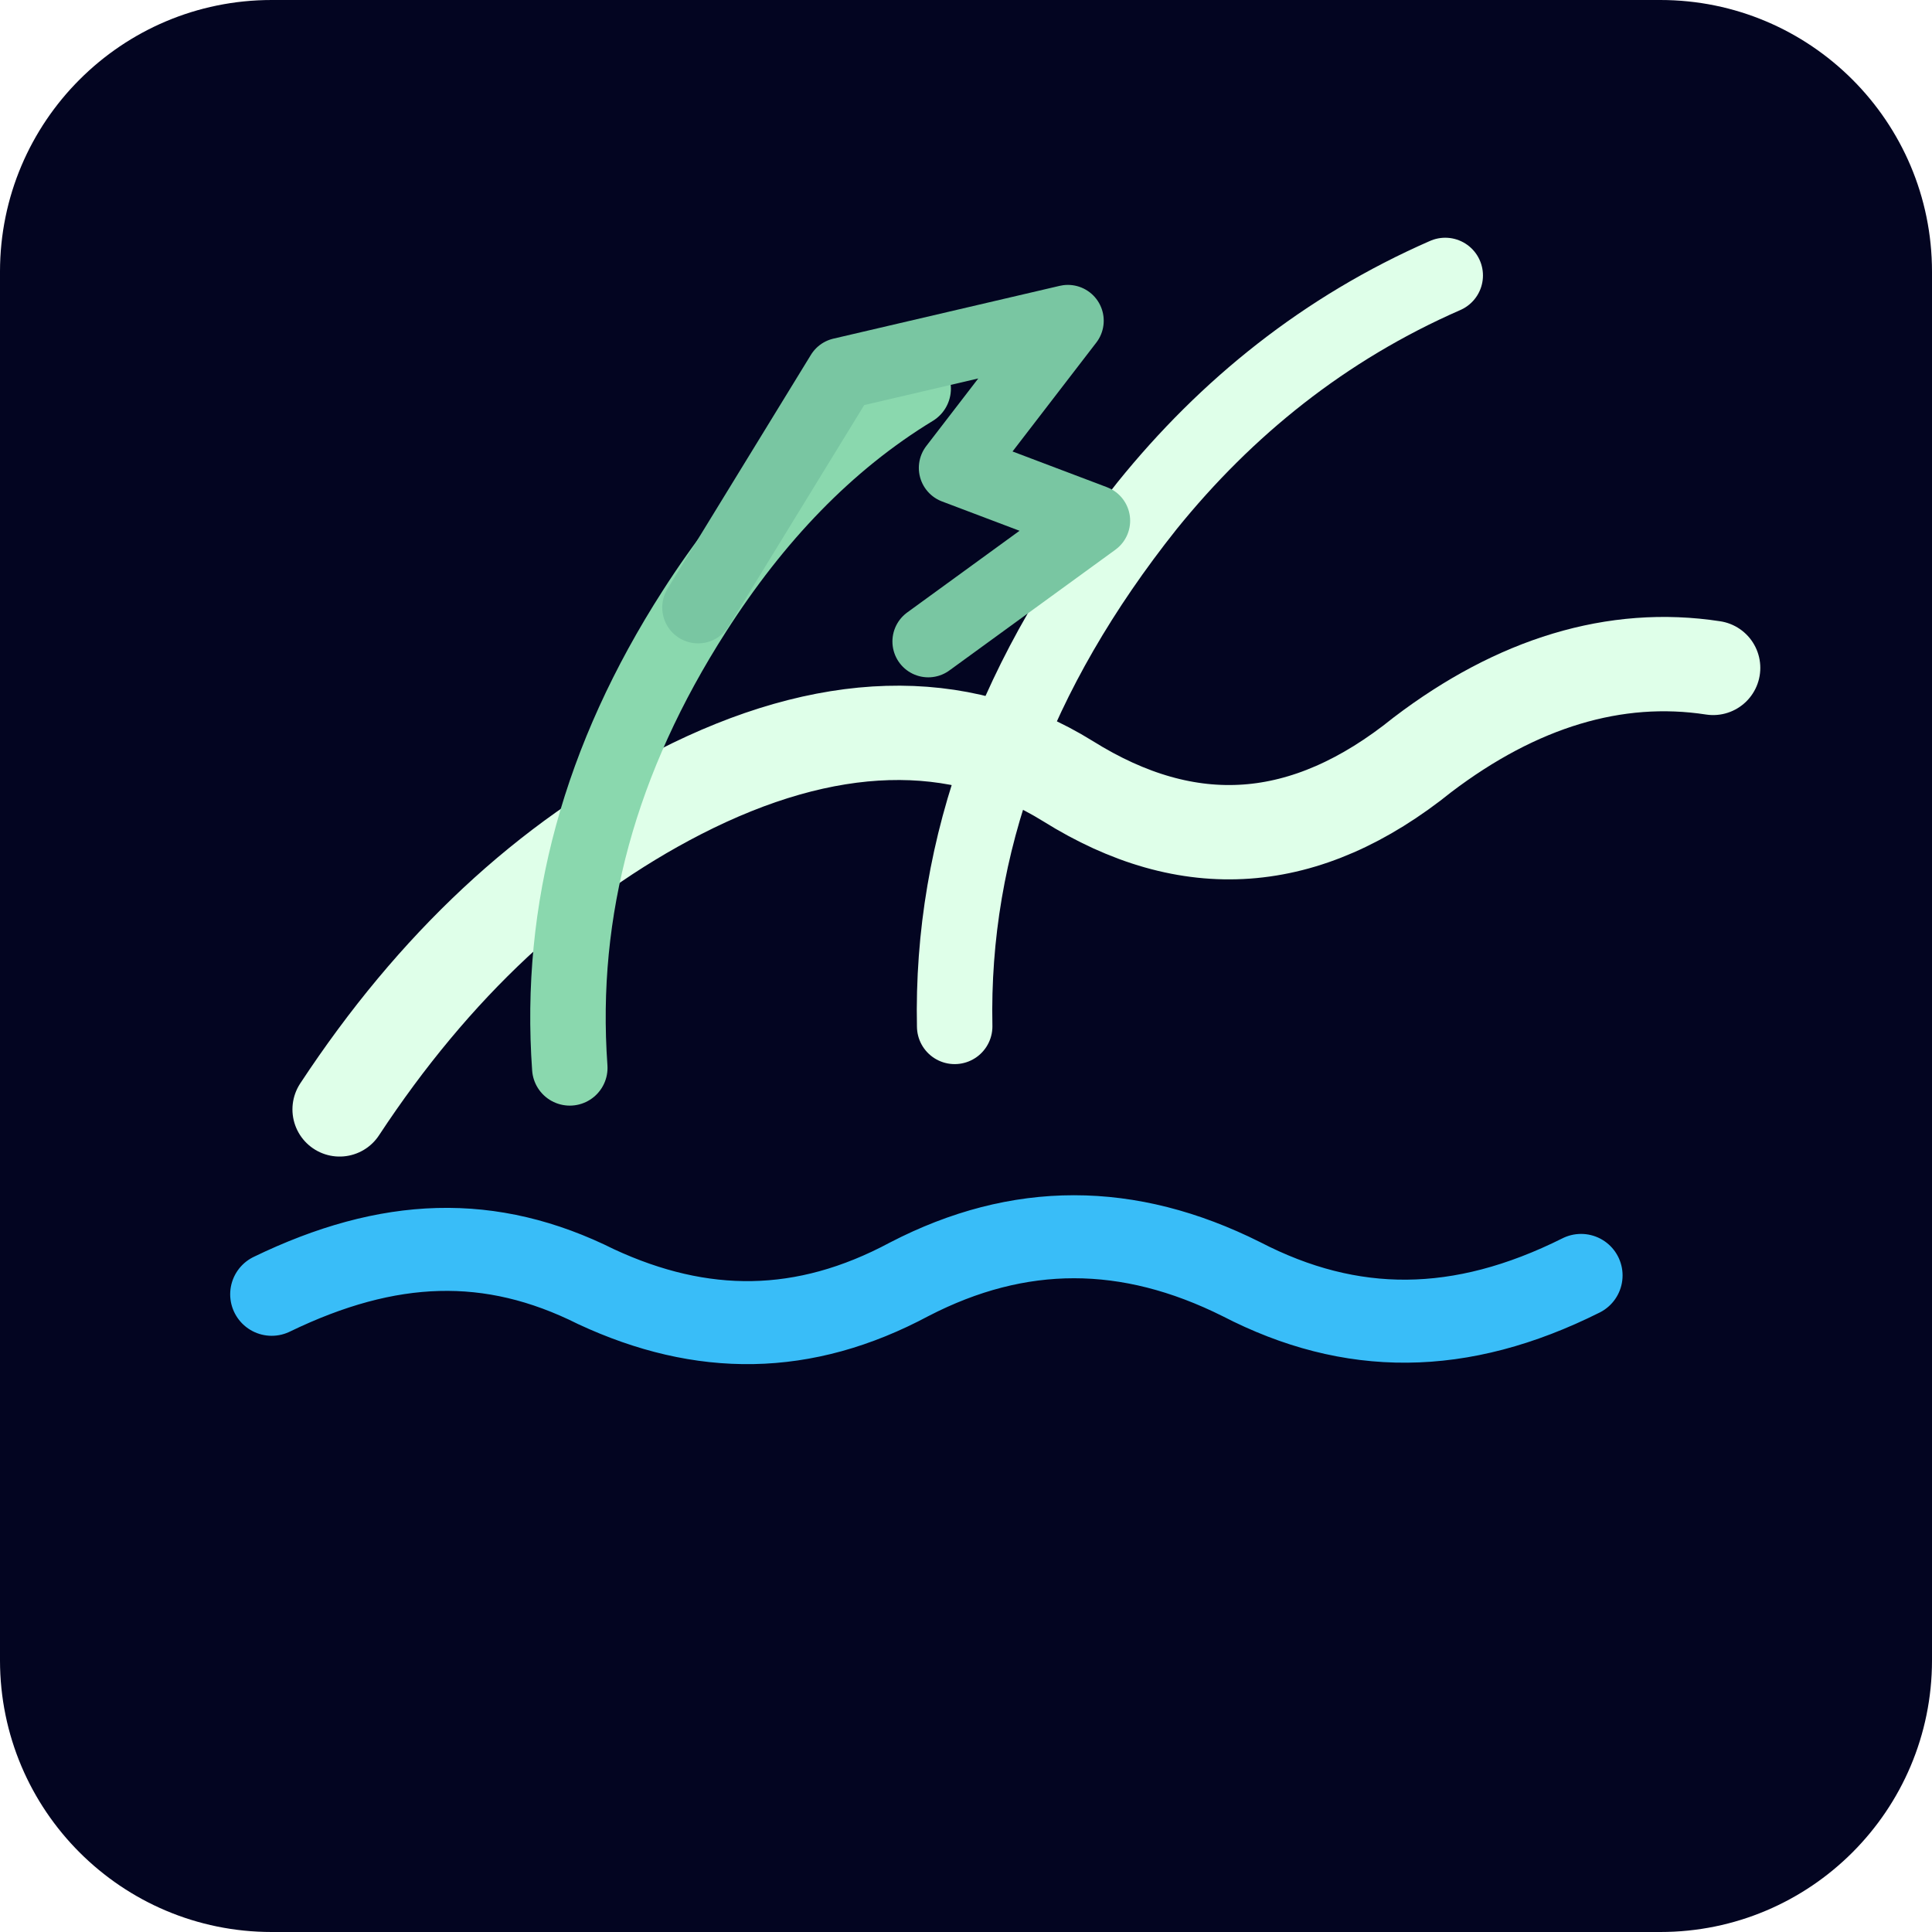
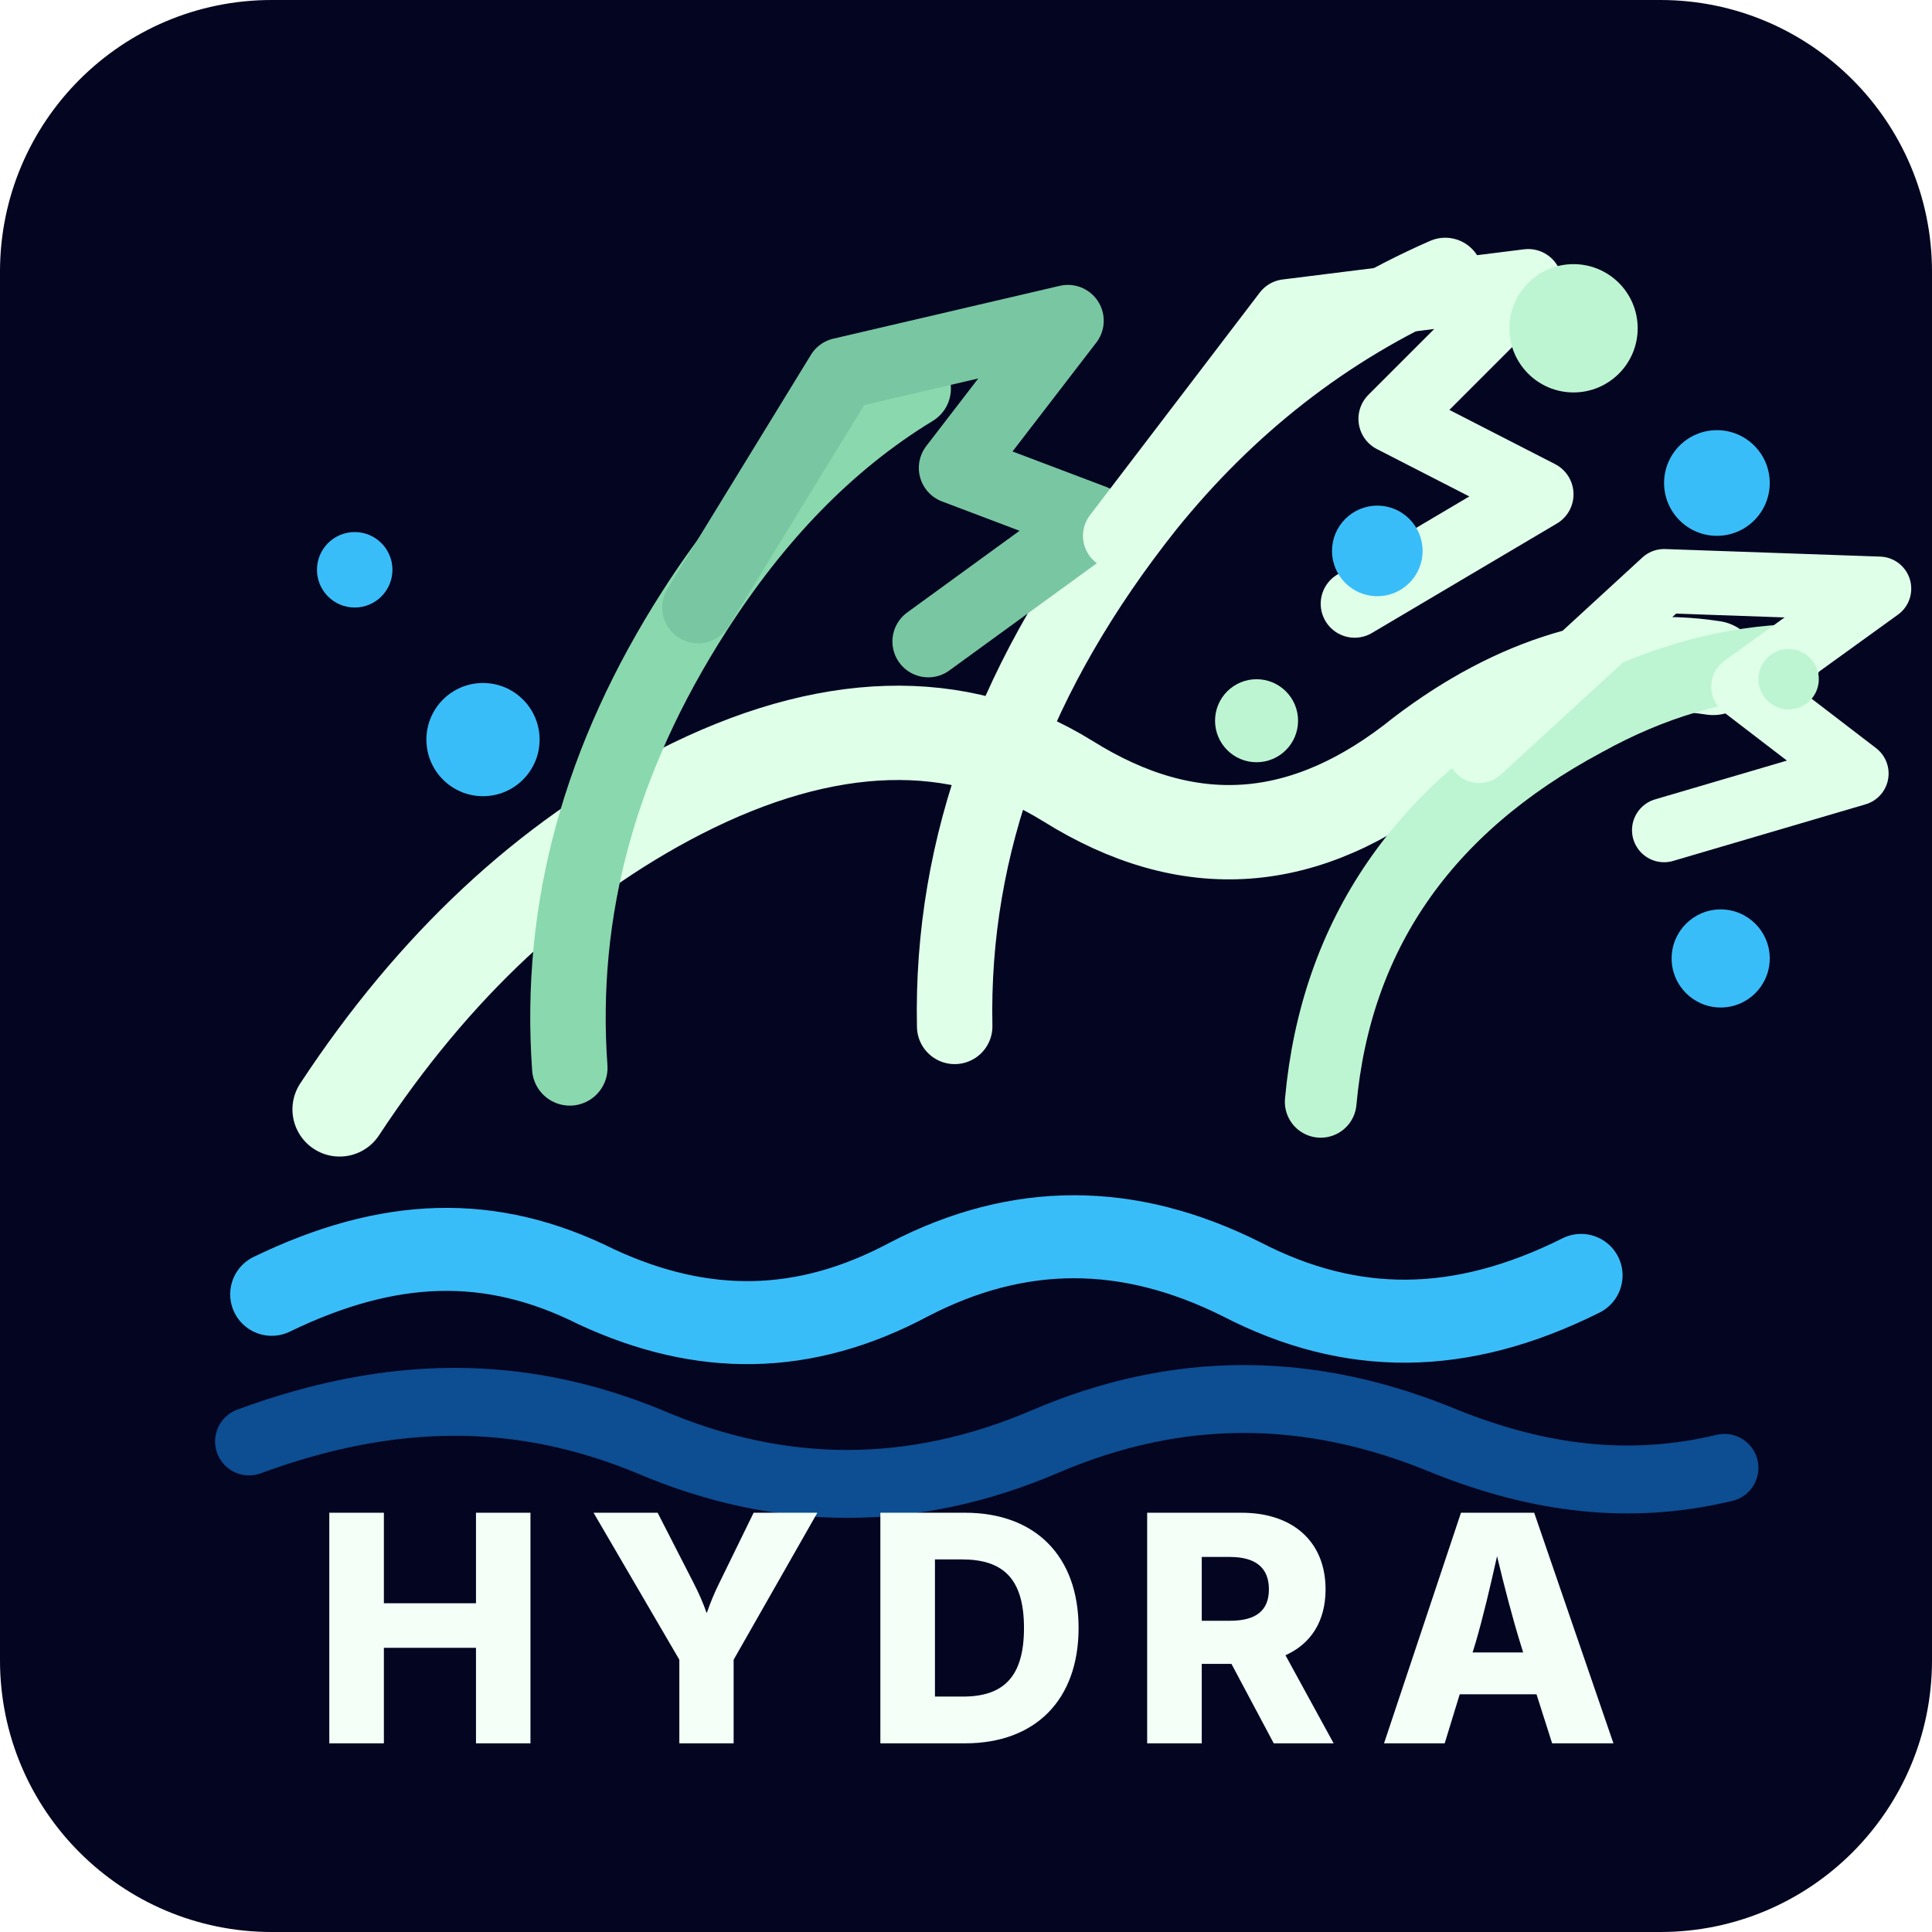
- <svg xmlns="http://www.w3.org/2000/svg" width="32" height="32" viewBox="0 0 512 512" fill="none">
+ <svg xmlns="http://www.w3.org/2000/svg" width="512" height="512" viewBox="0 0 512 512" fill="none">
  <rect width="512" height="512" rx="72" fill="#030521" />
-   <path d="M72 343c31-15 58-16 86-2 28 13 55 13 83-2 29-15 58-15 88 0 29 15 58 15 90-1" stroke="#39bdf8" stroke-width="22" stroke-linecap="round" />
-   <path d="M90 294c25-38 55-66 90-84 39-20 74-21 103-3 32 20 63 18 94-7 25-19 51-27 77-23" stroke="#dfffe9" stroke-width="25" stroke-linecap="round" />
-   <path d="M151 283c-3-42 8-82 33-121 16-25 35-45 58-59" stroke="#8ad8ae" stroke-width="20" stroke-linecap="round" />
-   <path d="M253 272c-1-48 16-94 51-138 21-26 47-47 79-61" stroke="#dfffe9" stroke-width="20" stroke-linecap="round" />
-   <path d="M185 161l38-62 60-14-30 39 37 14-44 32" stroke="#79c6a2" stroke-width="19" stroke-linecap="round" stroke-linejoin="round" />
+   <g stroke-linecap="round" stroke-linejoin="round">
+     <path d="M72 343c31-15 58-16 86-2 28 13 55 13 83-2 29-15 58-15 88 0 29 15 58 15 90-1" stroke="#39bdf8" stroke-width="22" />
+     <path d="M66 382c38-14 72-14 106 0 35 15 70 15 105 0 35-15 70-15 106 0 25 10 49 13 74 7" stroke="#0d4d91" stroke-width="18" />
+     <path d="M90 294c25-38 55-66 90-84 39-20 74-21 103-3 32 20 63 18 94-7 25-19 51-27 77-23" stroke="#dfffe9" stroke-width="25" />
+     <path d="M151 283c-3-42 8-82 33-121 16-25 35-45 58-59" stroke="#8ad8ae" stroke-width="20" />
+     <path d="M253 272c-1-48 16-94 51-138 21-26 47-47 79-61" stroke="#dfffe9" stroke-width="20" />
+     <path d="M350 292c4-44 27-78 70-101 18-10 36-15 53-16" stroke="#bdf5d2" stroke-width="19" />
+     <path d="M185 161l38-62 60-14-30 39 37 14-44 32" stroke="#79c6a2" stroke-width="19" />
+     <path d="M296 142l45-59 64-8-36 36 39 20-49 29" stroke="#dfffe9" stroke-width="18" />
+     <path d="M392 199l49-45 57 2-36 26 30 23-51 15" stroke="#dfffe9" stroke-width="17" />
+   </g>
+   <g fill="#39bdf8">
+     <circle cx="94" cy="151" r="10" />
+     <circle cx="128" cy="196" r="15" />
+     <circle cx="365" cy="146" r="12" />
+     <circle cx="455" cy="128" r="14" />
+     <circle cx="456" cy="254" r="13" />
+   </g>
+   <g fill="#bdf5d2">
+     <circle cx="417" cy="87" r="17" />
+     <circle cx="474" cy="180" r="8" />
+     <circle cx="333" cy="191" r="11" />
+   </g>
+   <text x="256" y="462" text-anchor="middle" fill="#f3fff7" font-family="Inter, Arial, sans-serif" font-size="84" font-weight="800" letter-spacing="10">HYDRA</text>
</svg>
